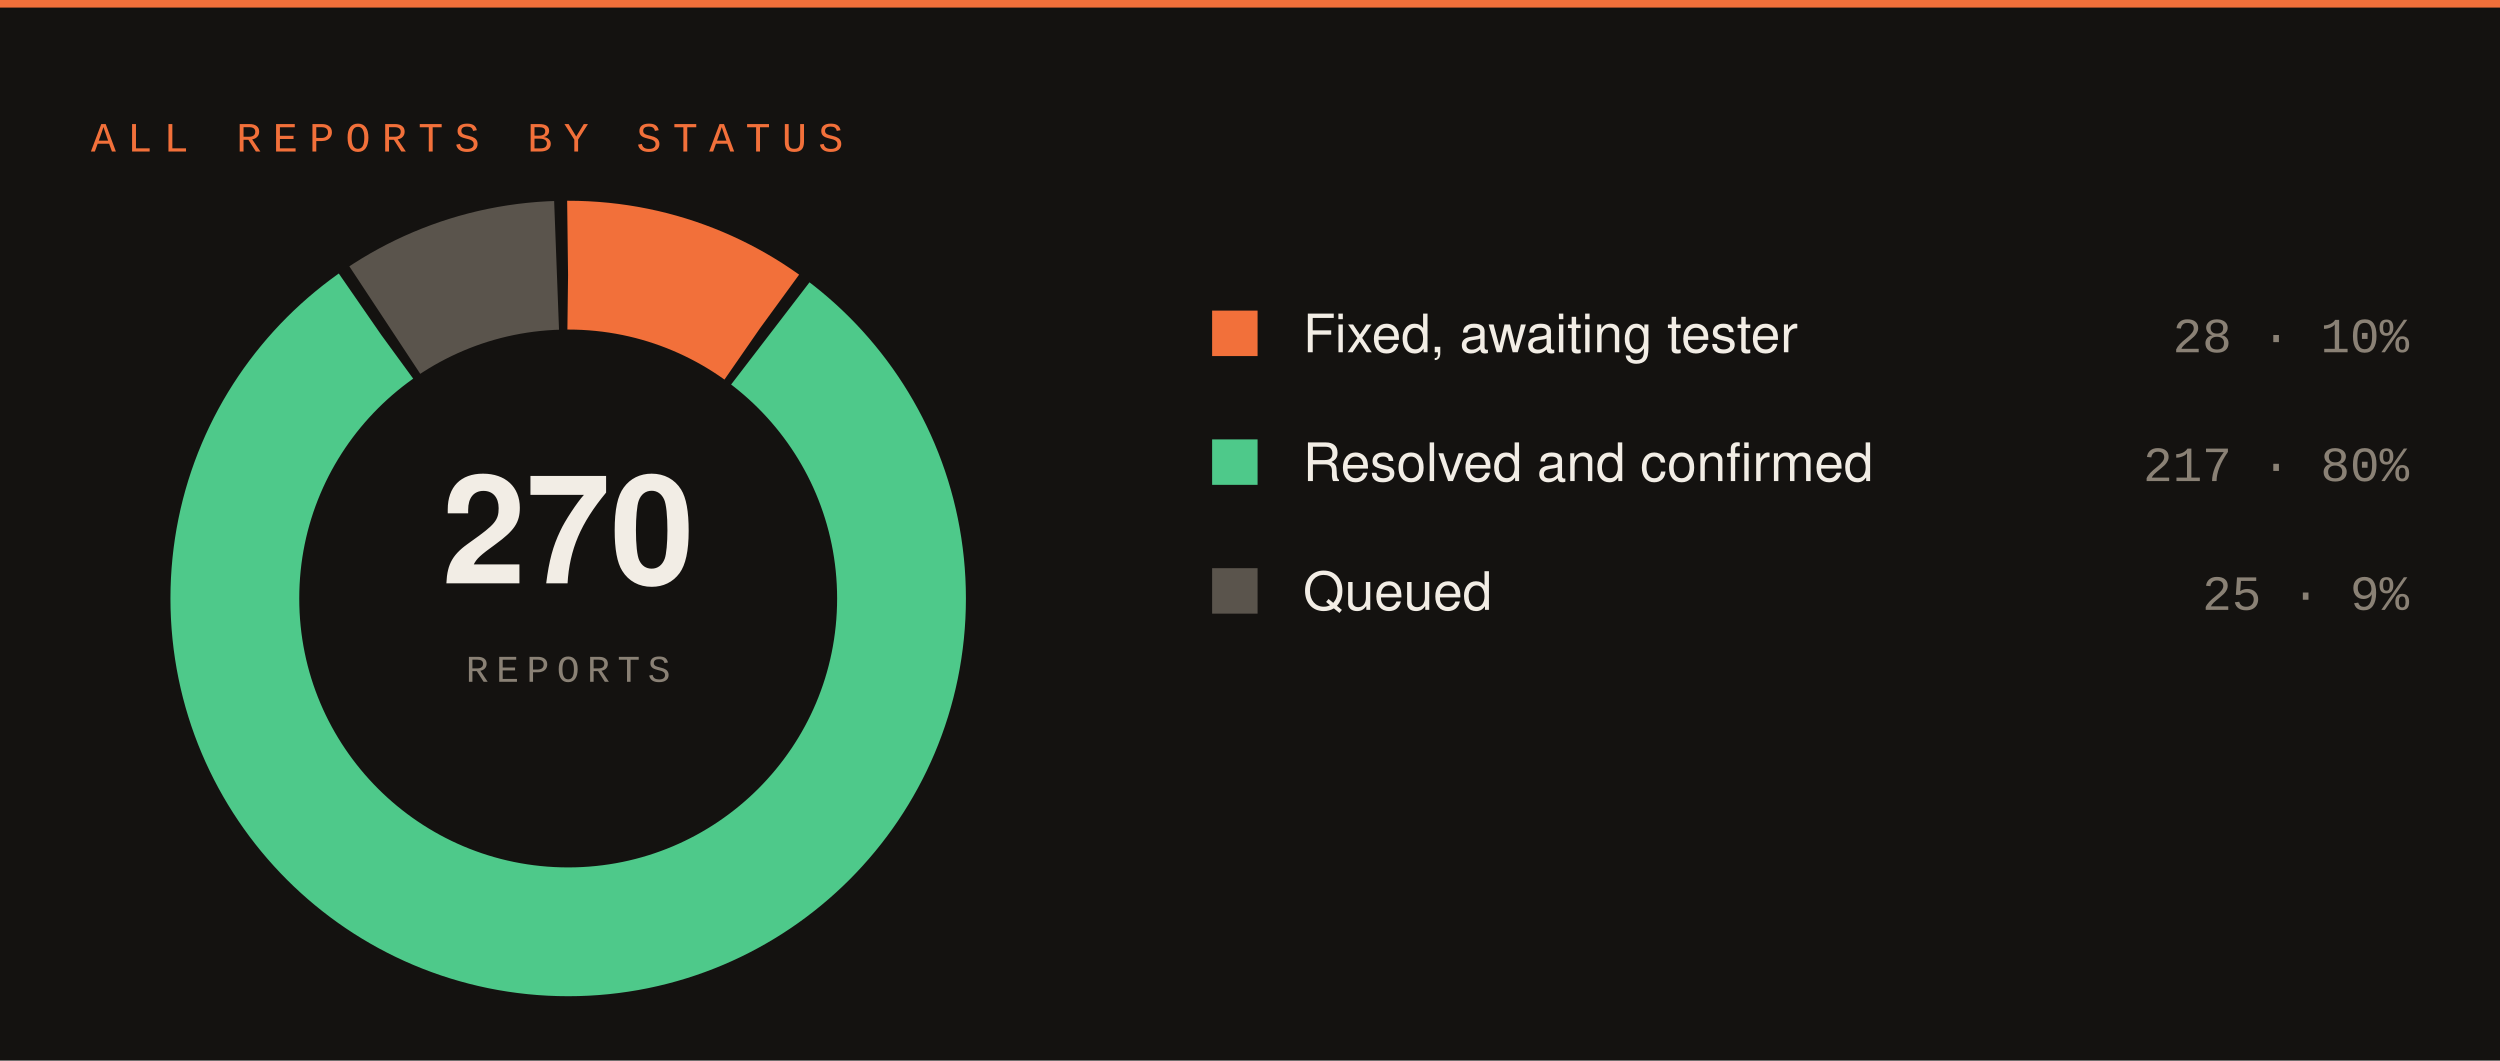
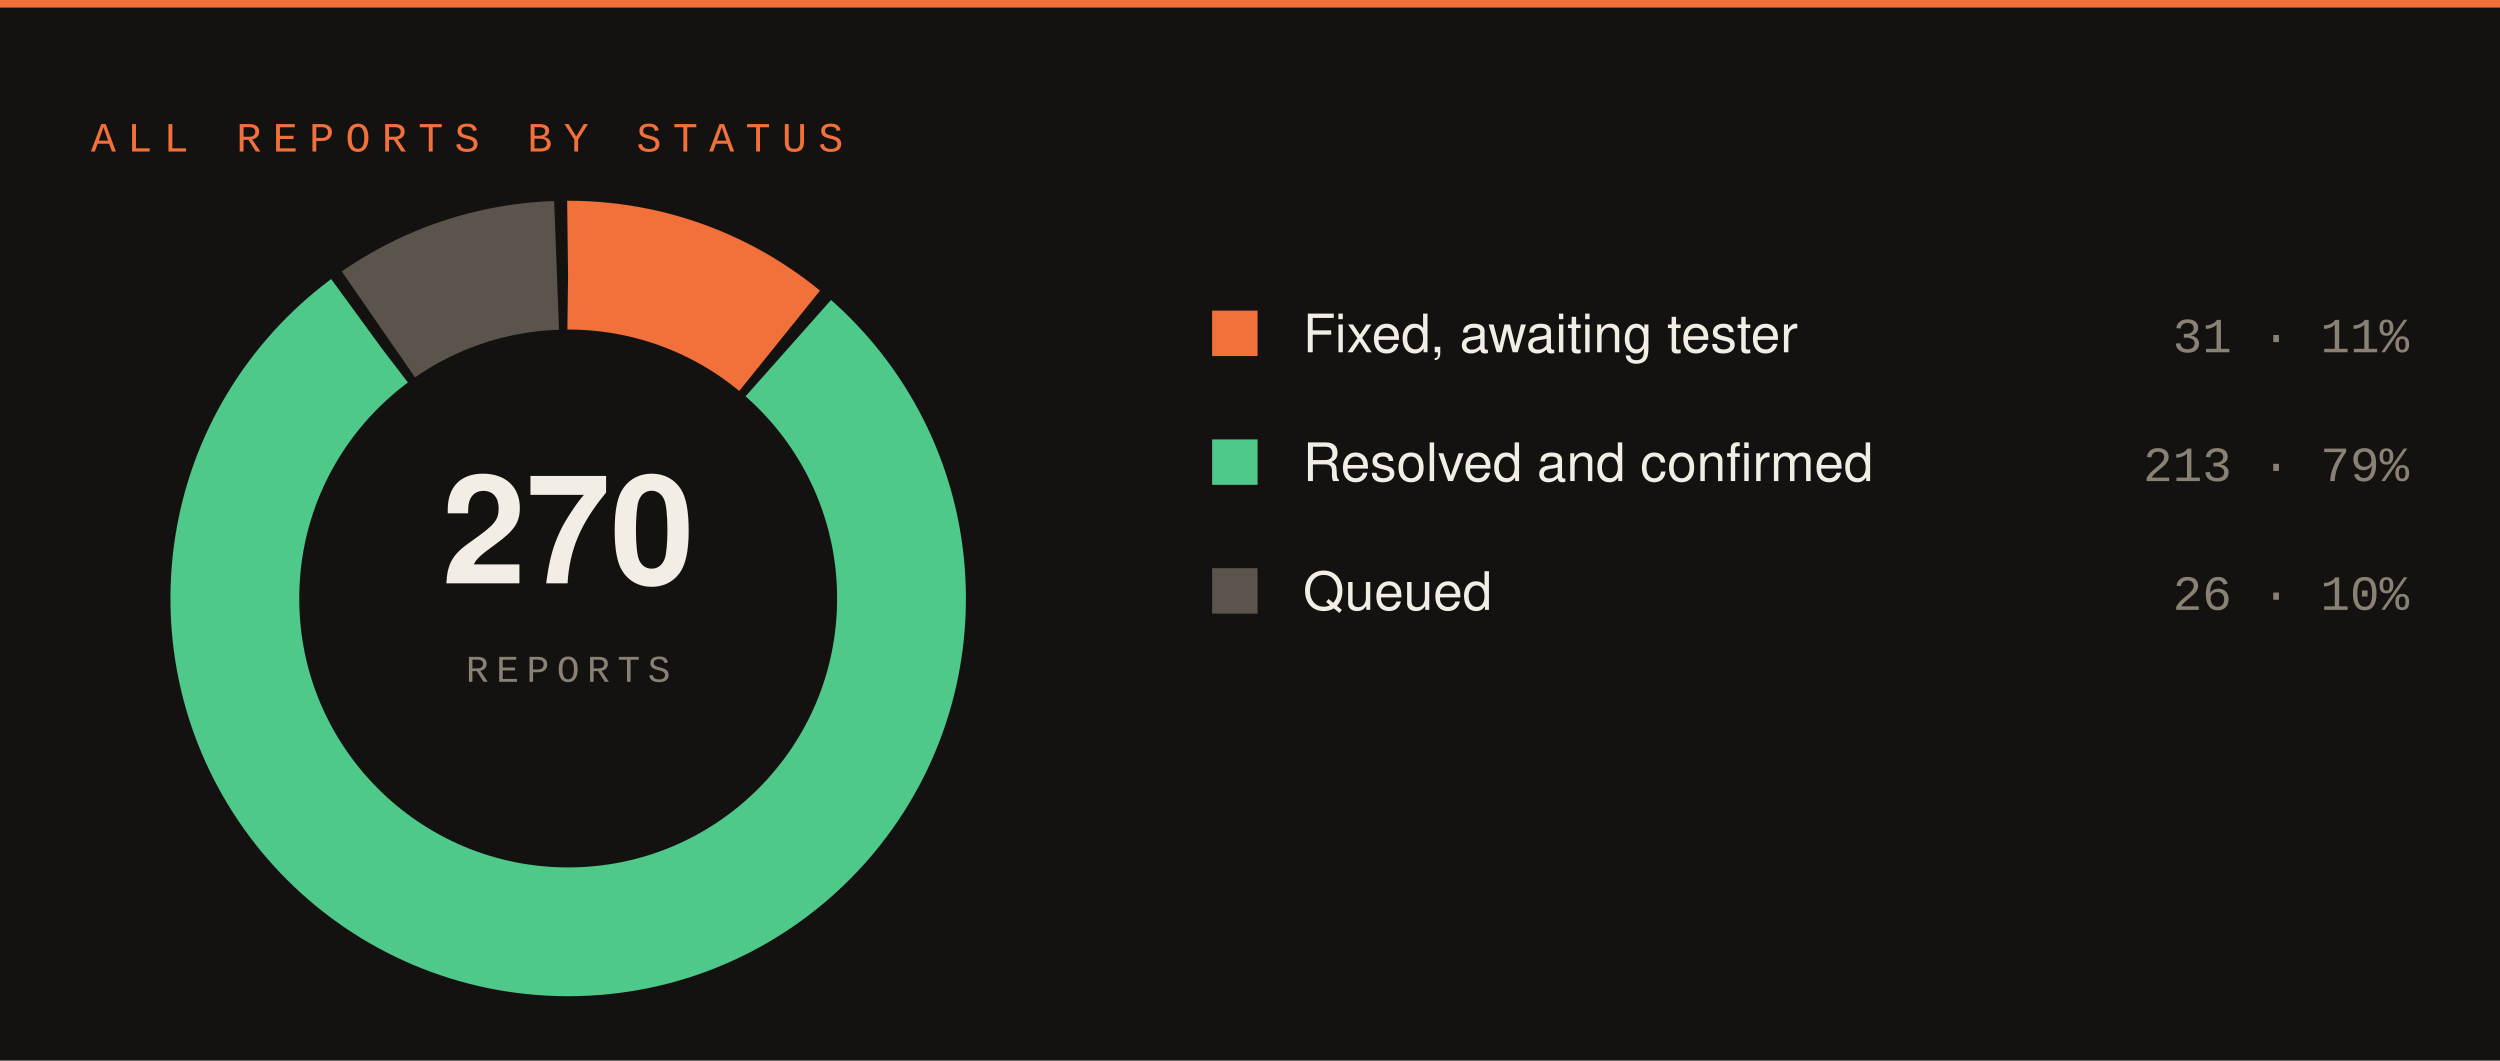
<svg xmlns="http://www.w3.org/2000/svg" width="660" height="280" viewBox="0 0 660 280">
  <rect width="660" height="280" fill="#141210" />
  <rect x="0" y="0" width="660" height="2" fill="#f2703a" />
  <text x="24" y="40" font-family="SFMono-Regular,Consolas,Liberation Mono,monospace" font-size="11" letter-spacing="3" fill="#f2703a">ALL REPORTS BY STATUS</text>
-   <circle cx="150" cy="158" r="88" fill="none" stroke="#f2703a" stroke-width="34" stroke-dasharray="54.34 498.58" stroke-dashoffset="-0.00" transform="rotate(-90 150 158)" />
-   <circle cx="150" cy="158" r="88" fill="none" stroke="#4ec98a" stroke-width="34" stroke-dasharray="441.38 111.54" stroke-dashoffset="-57.34" transform="rotate(-90 150 158)" />
-   <circle cx="150" cy="158" r="88" fill="none" stroke="#5a544c" stroke-width="34" stroke-dasharray="48.20 504.72" stroke-dashoffset="-501.72" transform="rotate(-90 150 158)" />
+   <circle cx="150" cy="158" r="88" fill="none" stroke="#f2703a" stroke-width="34" stroke-dasharray="60.48 492.44" stroke-dashoffset="-0.00" transform="rotate(-90 150 158)" />
+   <circle cx="150" cy="158" r="88" fill="none" stroke="#4ec98a" stroke-width="34" stroke-dasharray="433.19 119.73" stroke-dashoffset="-63.48" transform="rotate(-90 150 158)" />
+   <circle cx="150" cy="158" r="88" fill="none" stroke="#5a544c" stroke-width="34" stroke-dasharray="50.24 502.68" stroke-dashoffset="-499.68" transform="rotate(-90 150 158)" />
  <text x="150" y="154" font-family="-apple-system,Segoe UI,Helvetica,Arial,sans-serif" font-size="40" font-weight="700" fill="#f2ede5" text-anchor="middle">270</text>
  <text x="150" y="180" font-family="SFMono-Regular,Consolas,Liberation Mono,monospace" font-size="10" letter-spacing="2" fill="#8a8175" text-anchor="middle">REPORTS</text>
  <rect x="320" y="82" width="12" height="12" fill="#f2703a" />
  <text x="344" y="93" font-family="-apple-system,Segoe UI,Helvetica,Arial,sans-serif" font-size="14" fill="#f2ede5">Fixed, awaiting tester</text>
-   <text x="636" y="93" font-family="SFMono-Regular,Consolas,Liberation Mono,monospace" font-size="13" fill="#8a8175" text-anchor="end">28 · 10%</text>
+   <text x="636" y="93" font-family="SFMono-Regular,Consolas,Liberation Mono,monospace" font-size="13" fill="#8a8175" text-anchor="end">31 · 11%</text>
  <rect x="320" y="116" width="12" height="12" fill="#4ec98a" />
  <text x="344" y="127" font-family="-apple-system,Segoe UI,Helvetica,Arial,sans-serif" font-size="14" fill="#f2ede5">Resolved and confirmed</text>
-   <text x="636" y="127" font-family="SFMono-Regular,Consolas,Liberation Mono,monospace" font-size="13" fill="#8a8175" text-anchor="end">217 · 80%</text>
+   <text x="636" y="127" font-family="SFMono-Regular,Consolas,Liberation Mono,monospace" font-size="13" fill="#8a8175" text-anchor="end">213 · 79%</text>
  <rect x="320" y="150" width="12" height="12" fill="#5a544c" />
  <text x="344" y="161" font-family="-apple-system,Segoe UI,Helvetica,Arial,sans-serif" font-size="14" fill="#f2ede5">Queued</text>
-   <text x="636" y="161" font-family="SFMono-Regular,Consolas,Liberation Mono,monospace" font-size="13" fill="#8a8175" text-anchor="end">25 · 9%</text>
+   <text x="636" y="161" font-family="SFMono-Regular,Consolas,Liberation Mono,monospace" font-size="13" fill="#8a8175" text-anchor="end">26 · 10%</text>
</svg>
